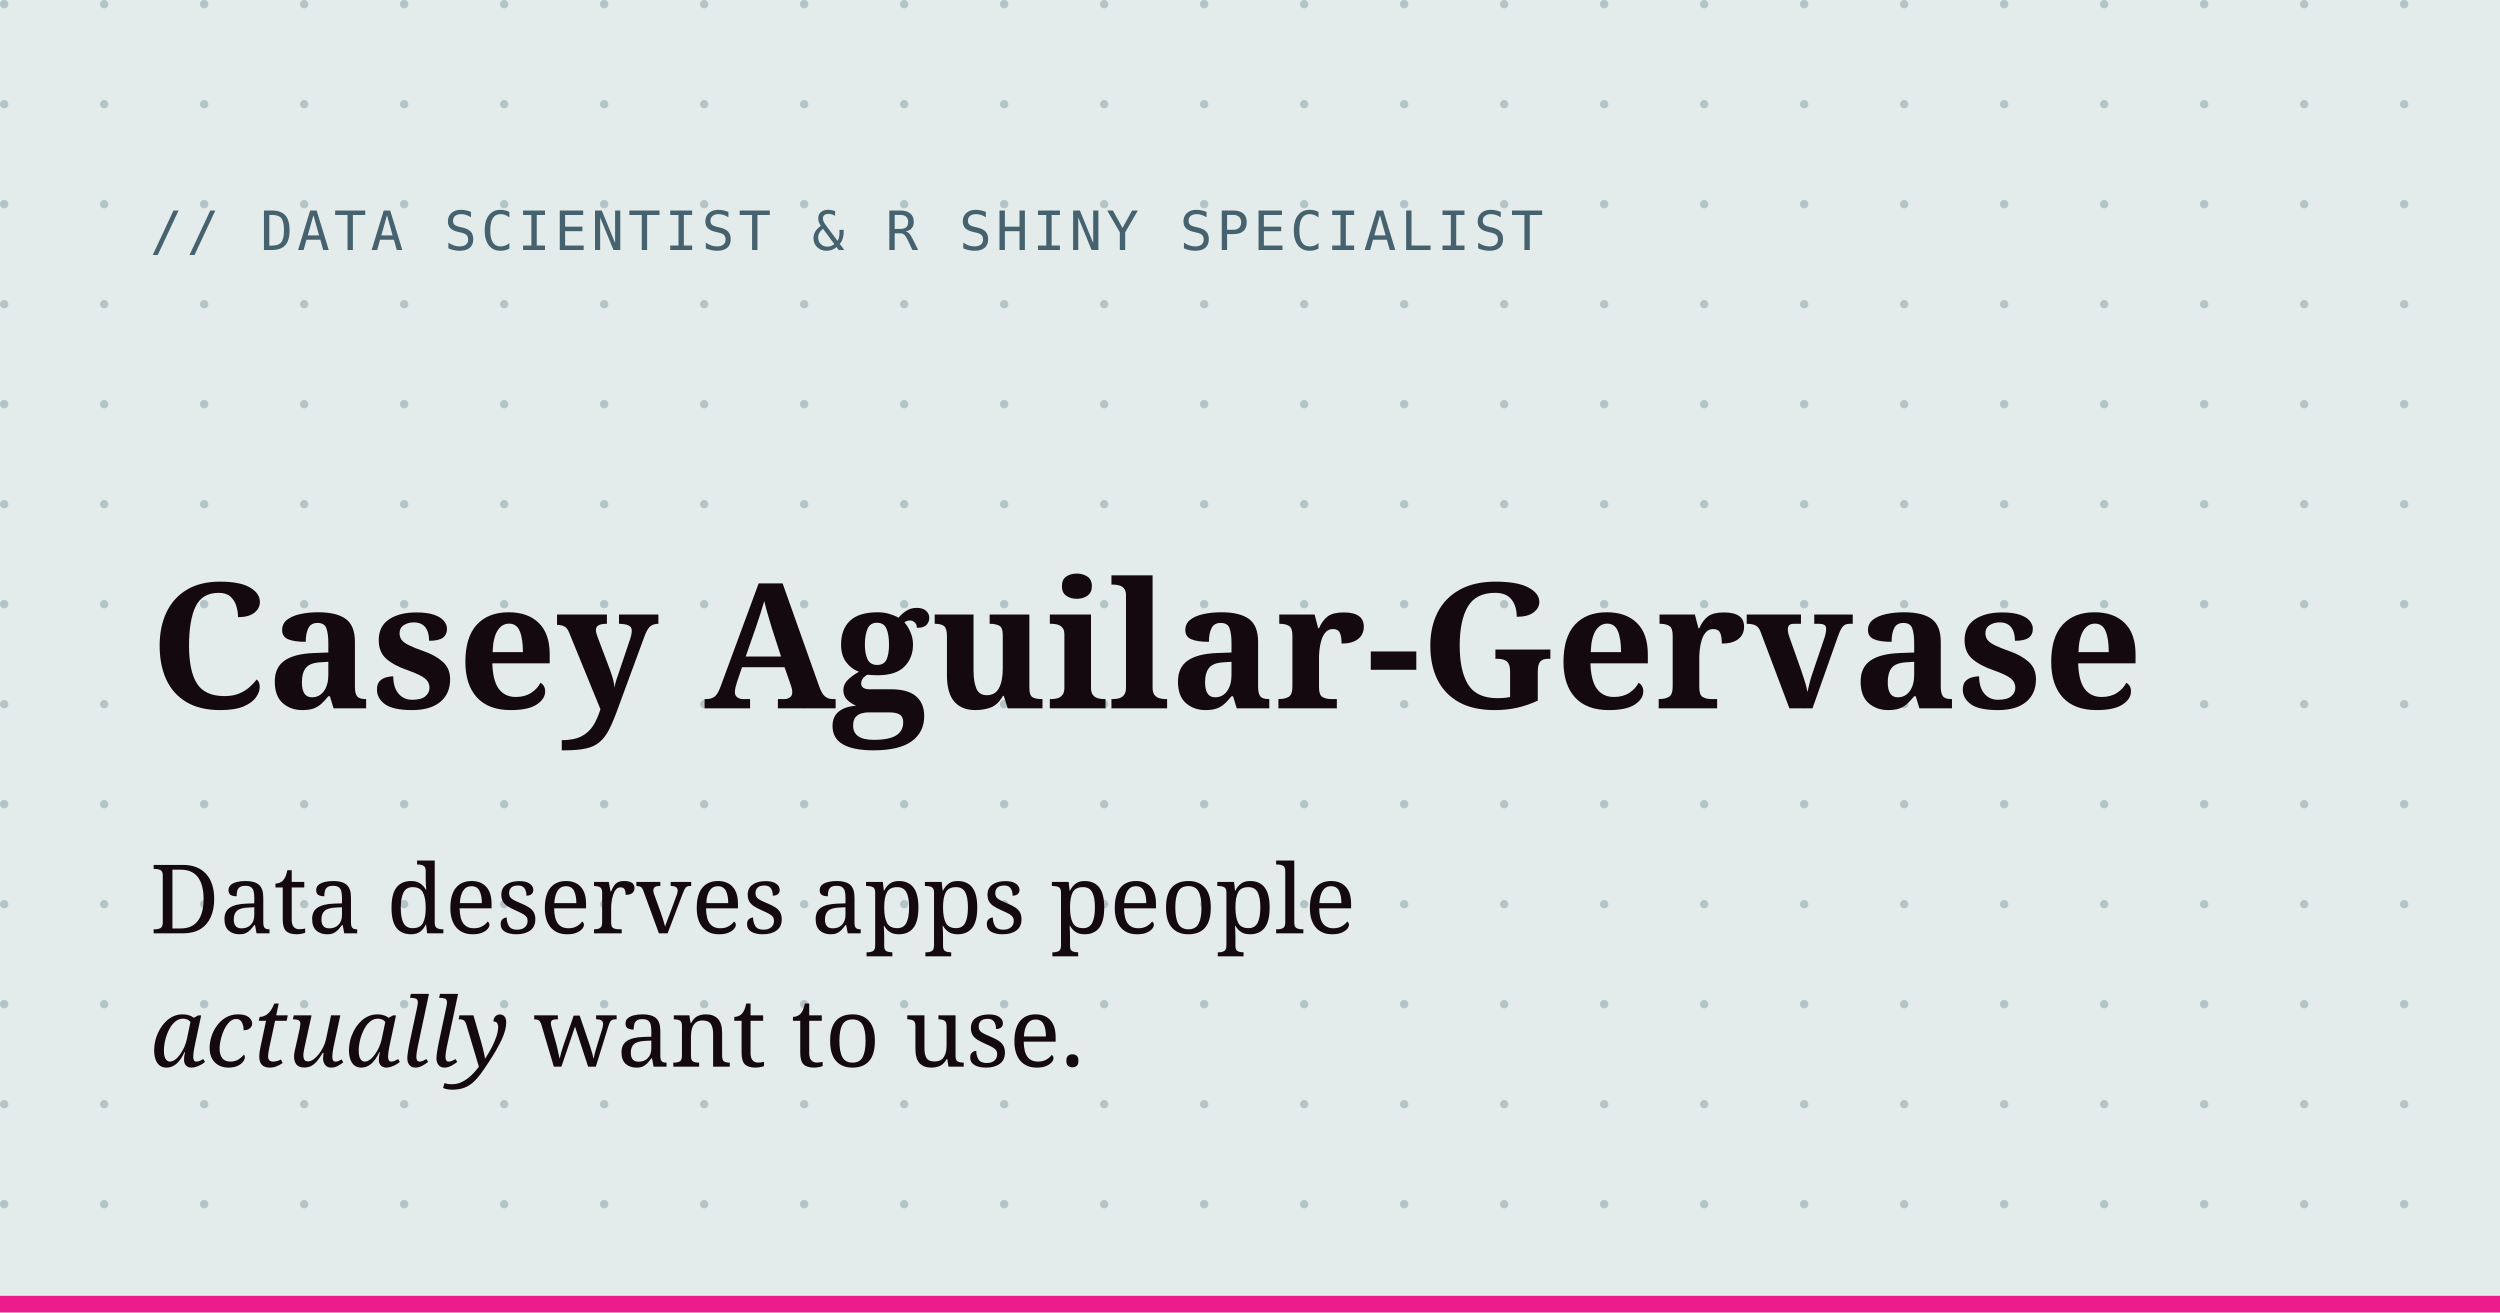
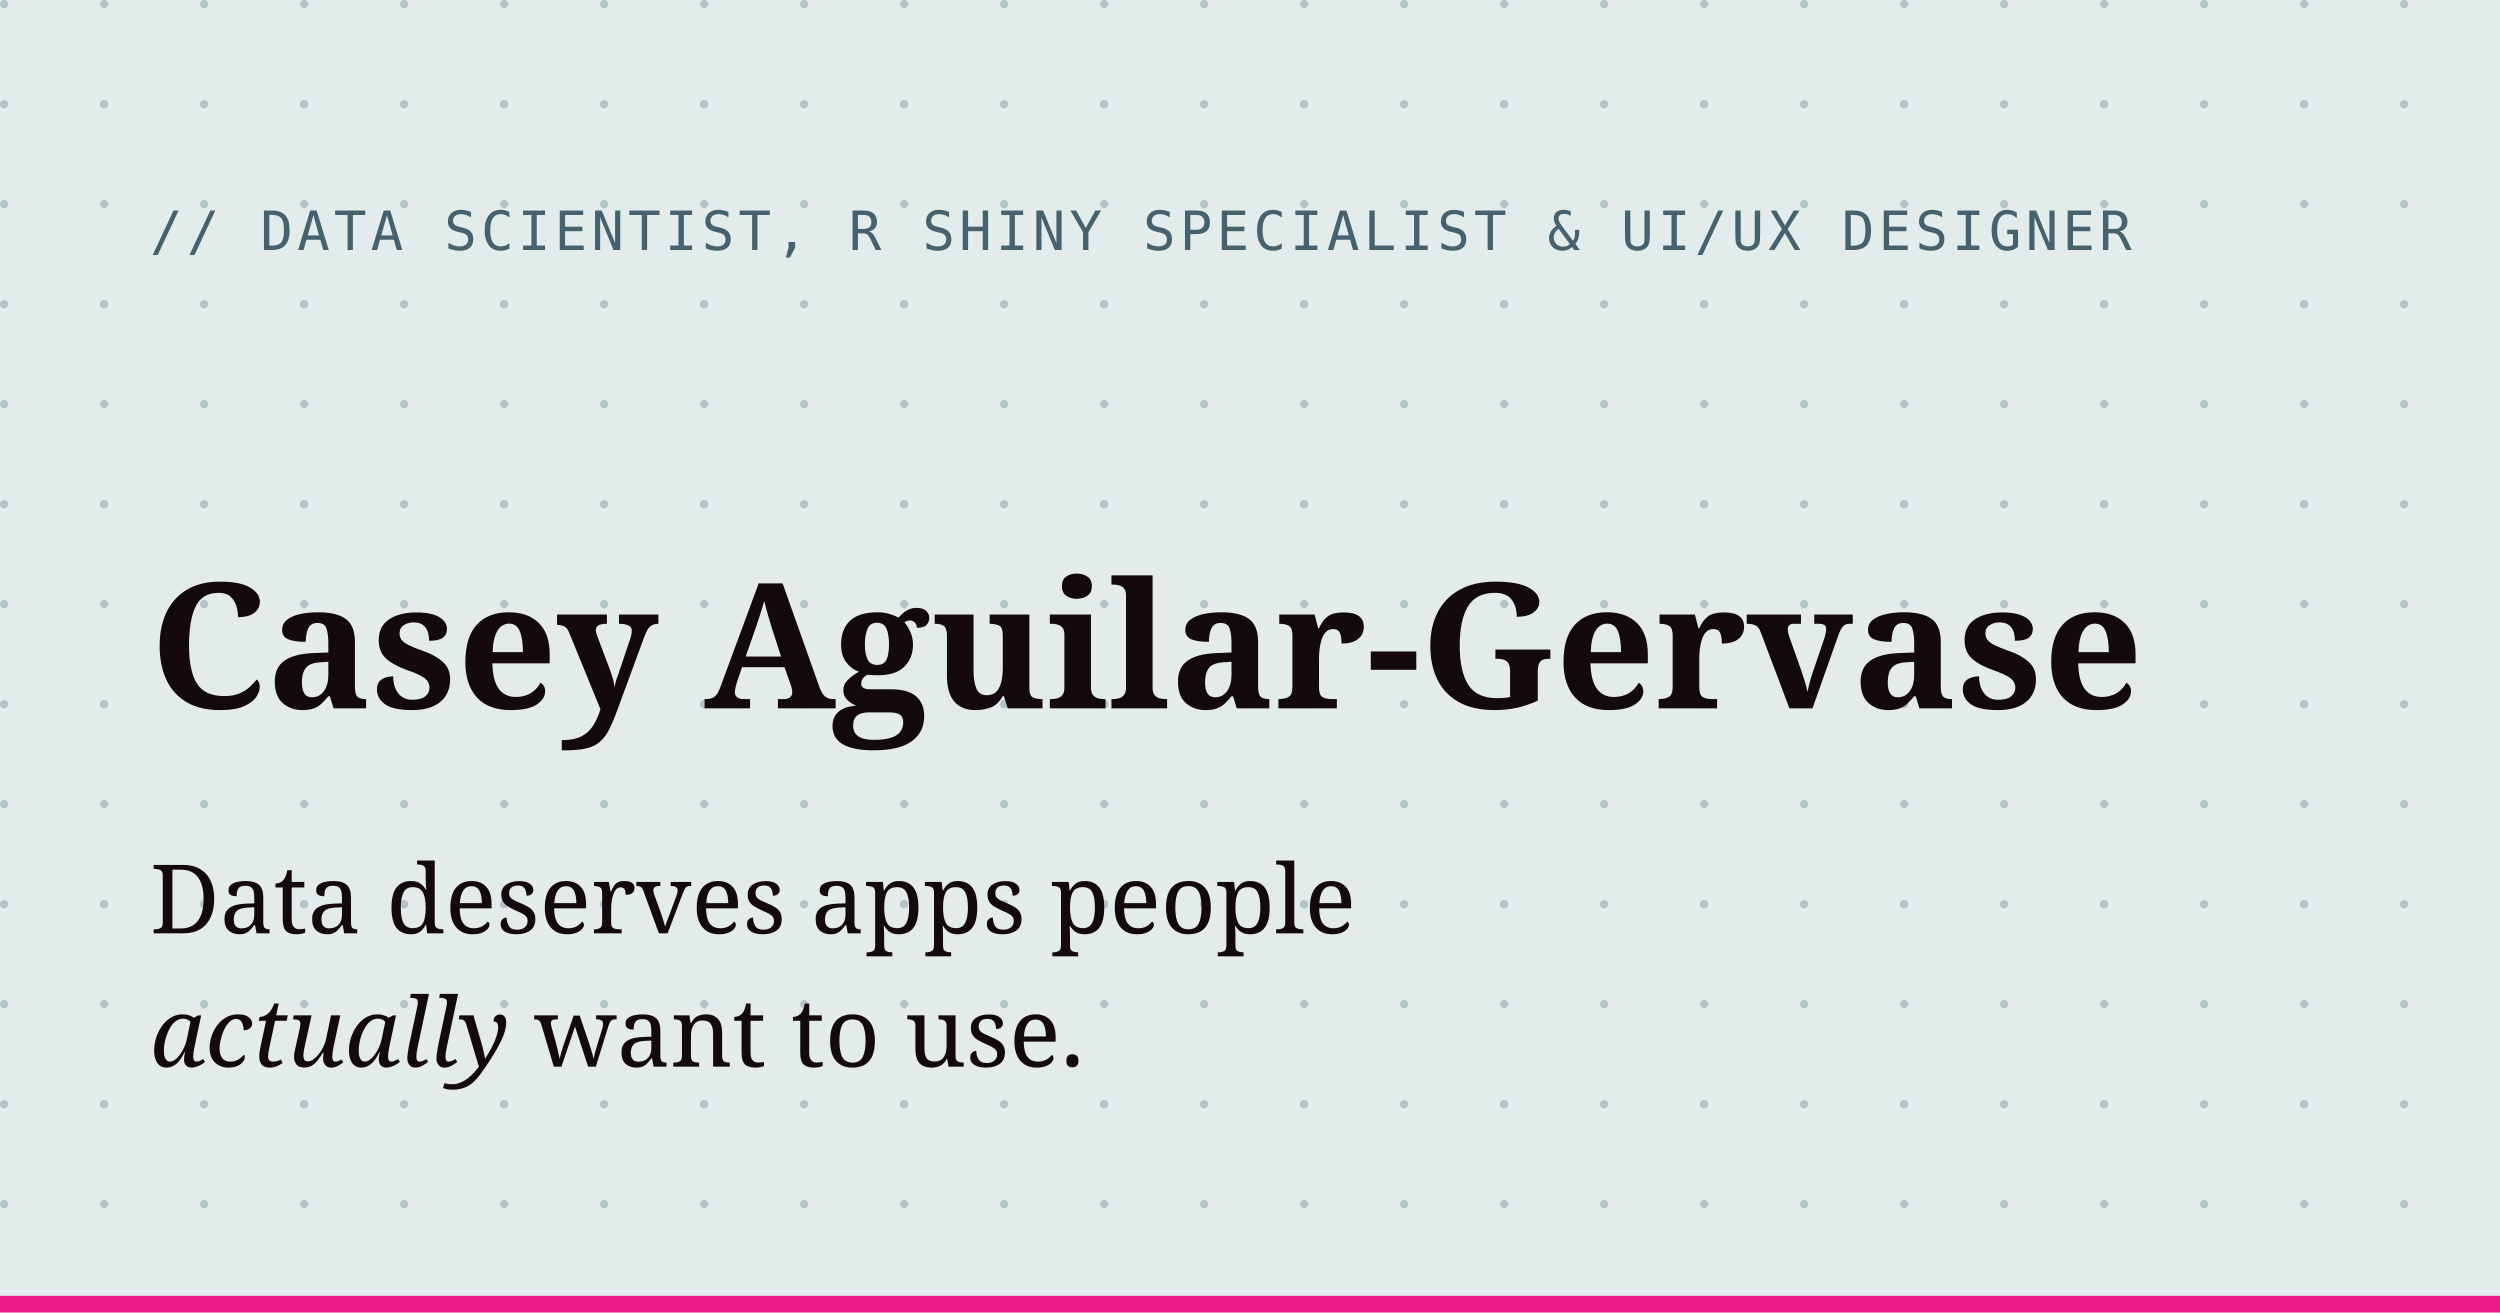
- <svg xmlns="http://www.w3.org/2000/svg" viewBox="0 0 1200 630" role="img" aria-label="Casey Aguilar-Gervase, data scientist and R Shiny specialist">
+ <svg xmlns="http://www.w3.org/2000/svg" viewBox="0 0 1200 630" role="img" aria-label="Casey Aguilar-Gervase, data scientist, R Shiny specialist and UI/UX designer">
  <defs>
    <pattern id="dots" width="48" height="48" patternUnits="userSpaceOnUse">
      <circle cx="2" cy="2" r="2" fill="#46626F" fill-opacity="0.3" />
    </pattern>
  </defs>
  <rect width="1200" height="630" fill="#E3ECEA" />
  <rect width="1200" height="630" fill="url(#dots)" />
  <rect y="622" width="1200" height="8" fill="#EC1C8C" />
-   <text x="72" y="120" font-family="JetBrains Mono, Menlo, monospace" font-size="26" letter-spacing="2" fill="#46626F">// DATA SCIENTIST &amp; R SHINY SPECIALIST</text>
+   <text x="72" y="120" font-family="JetBrains Mono, Menlo, monospace" font-size="26" letter-spacing="2" fill="#46626F">// DATA SCIENTIST, R SHINY SPECIALIST &amp; UI/UX DESIGNER</text>
  <text x="72" y="340" font-family="Fraunces, Georgia, serif" font-weight="700" font-size="84" fill="#14090F">Casey Aguilar-Gervase</text>
  <text x="72" y="448" font-family="Fraunces, Georgia, serif" font-size="46" fill="#14090F">Data deserves apps people</text>
  <text x="72" y="512" font-family="Fraunces, Georgia, serif" font-size="46" fill="#14090F">
    <tspan font-style="italic">actually</tspan> want to use.</text>
</svg>
